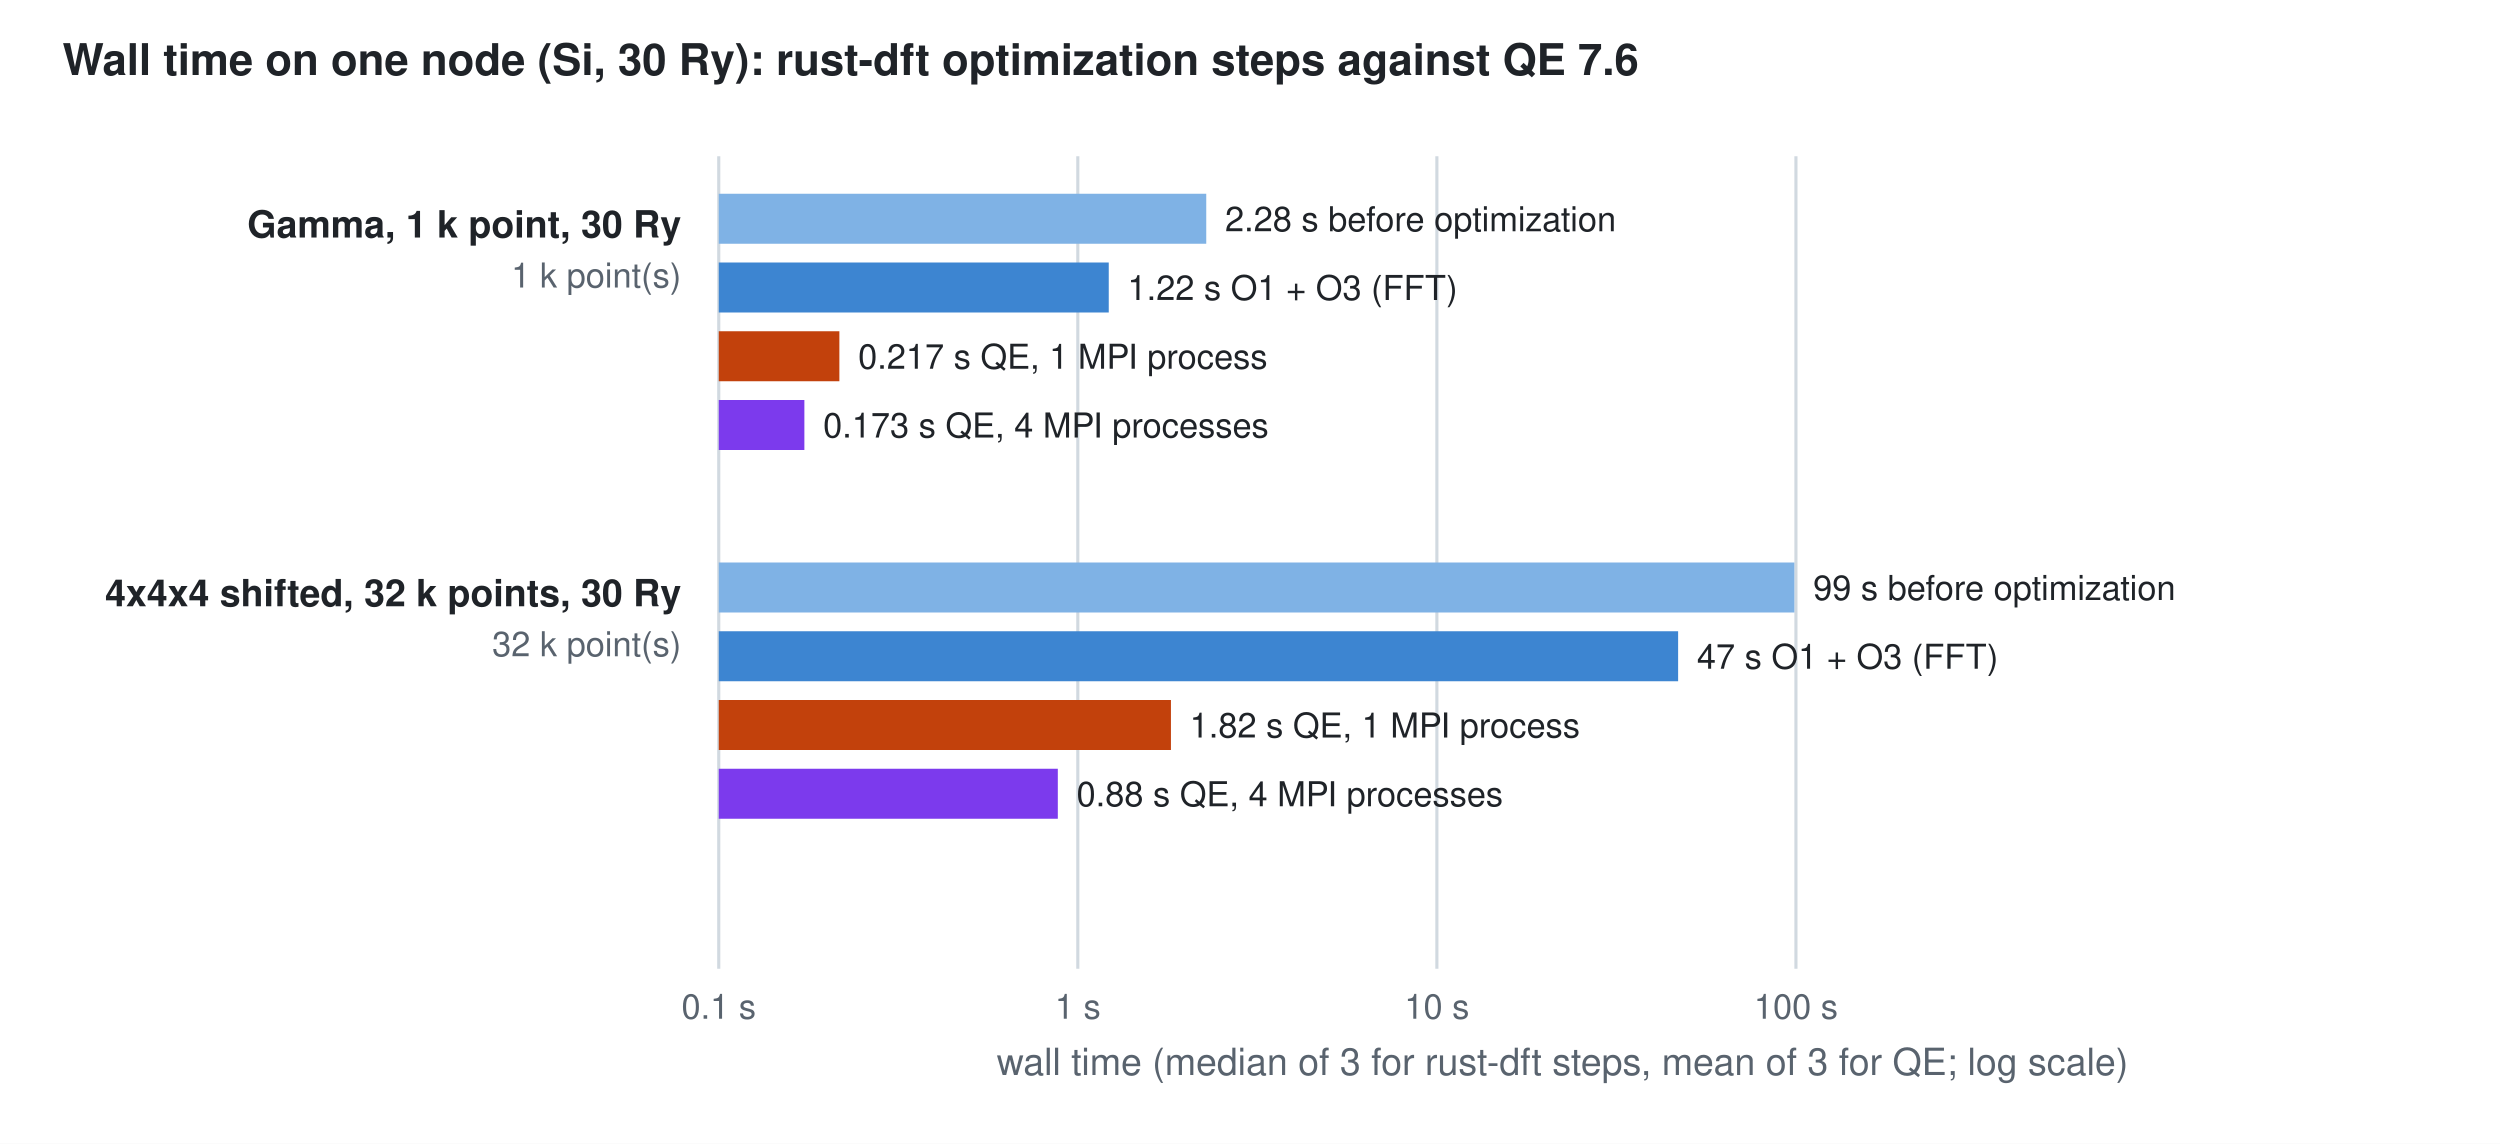
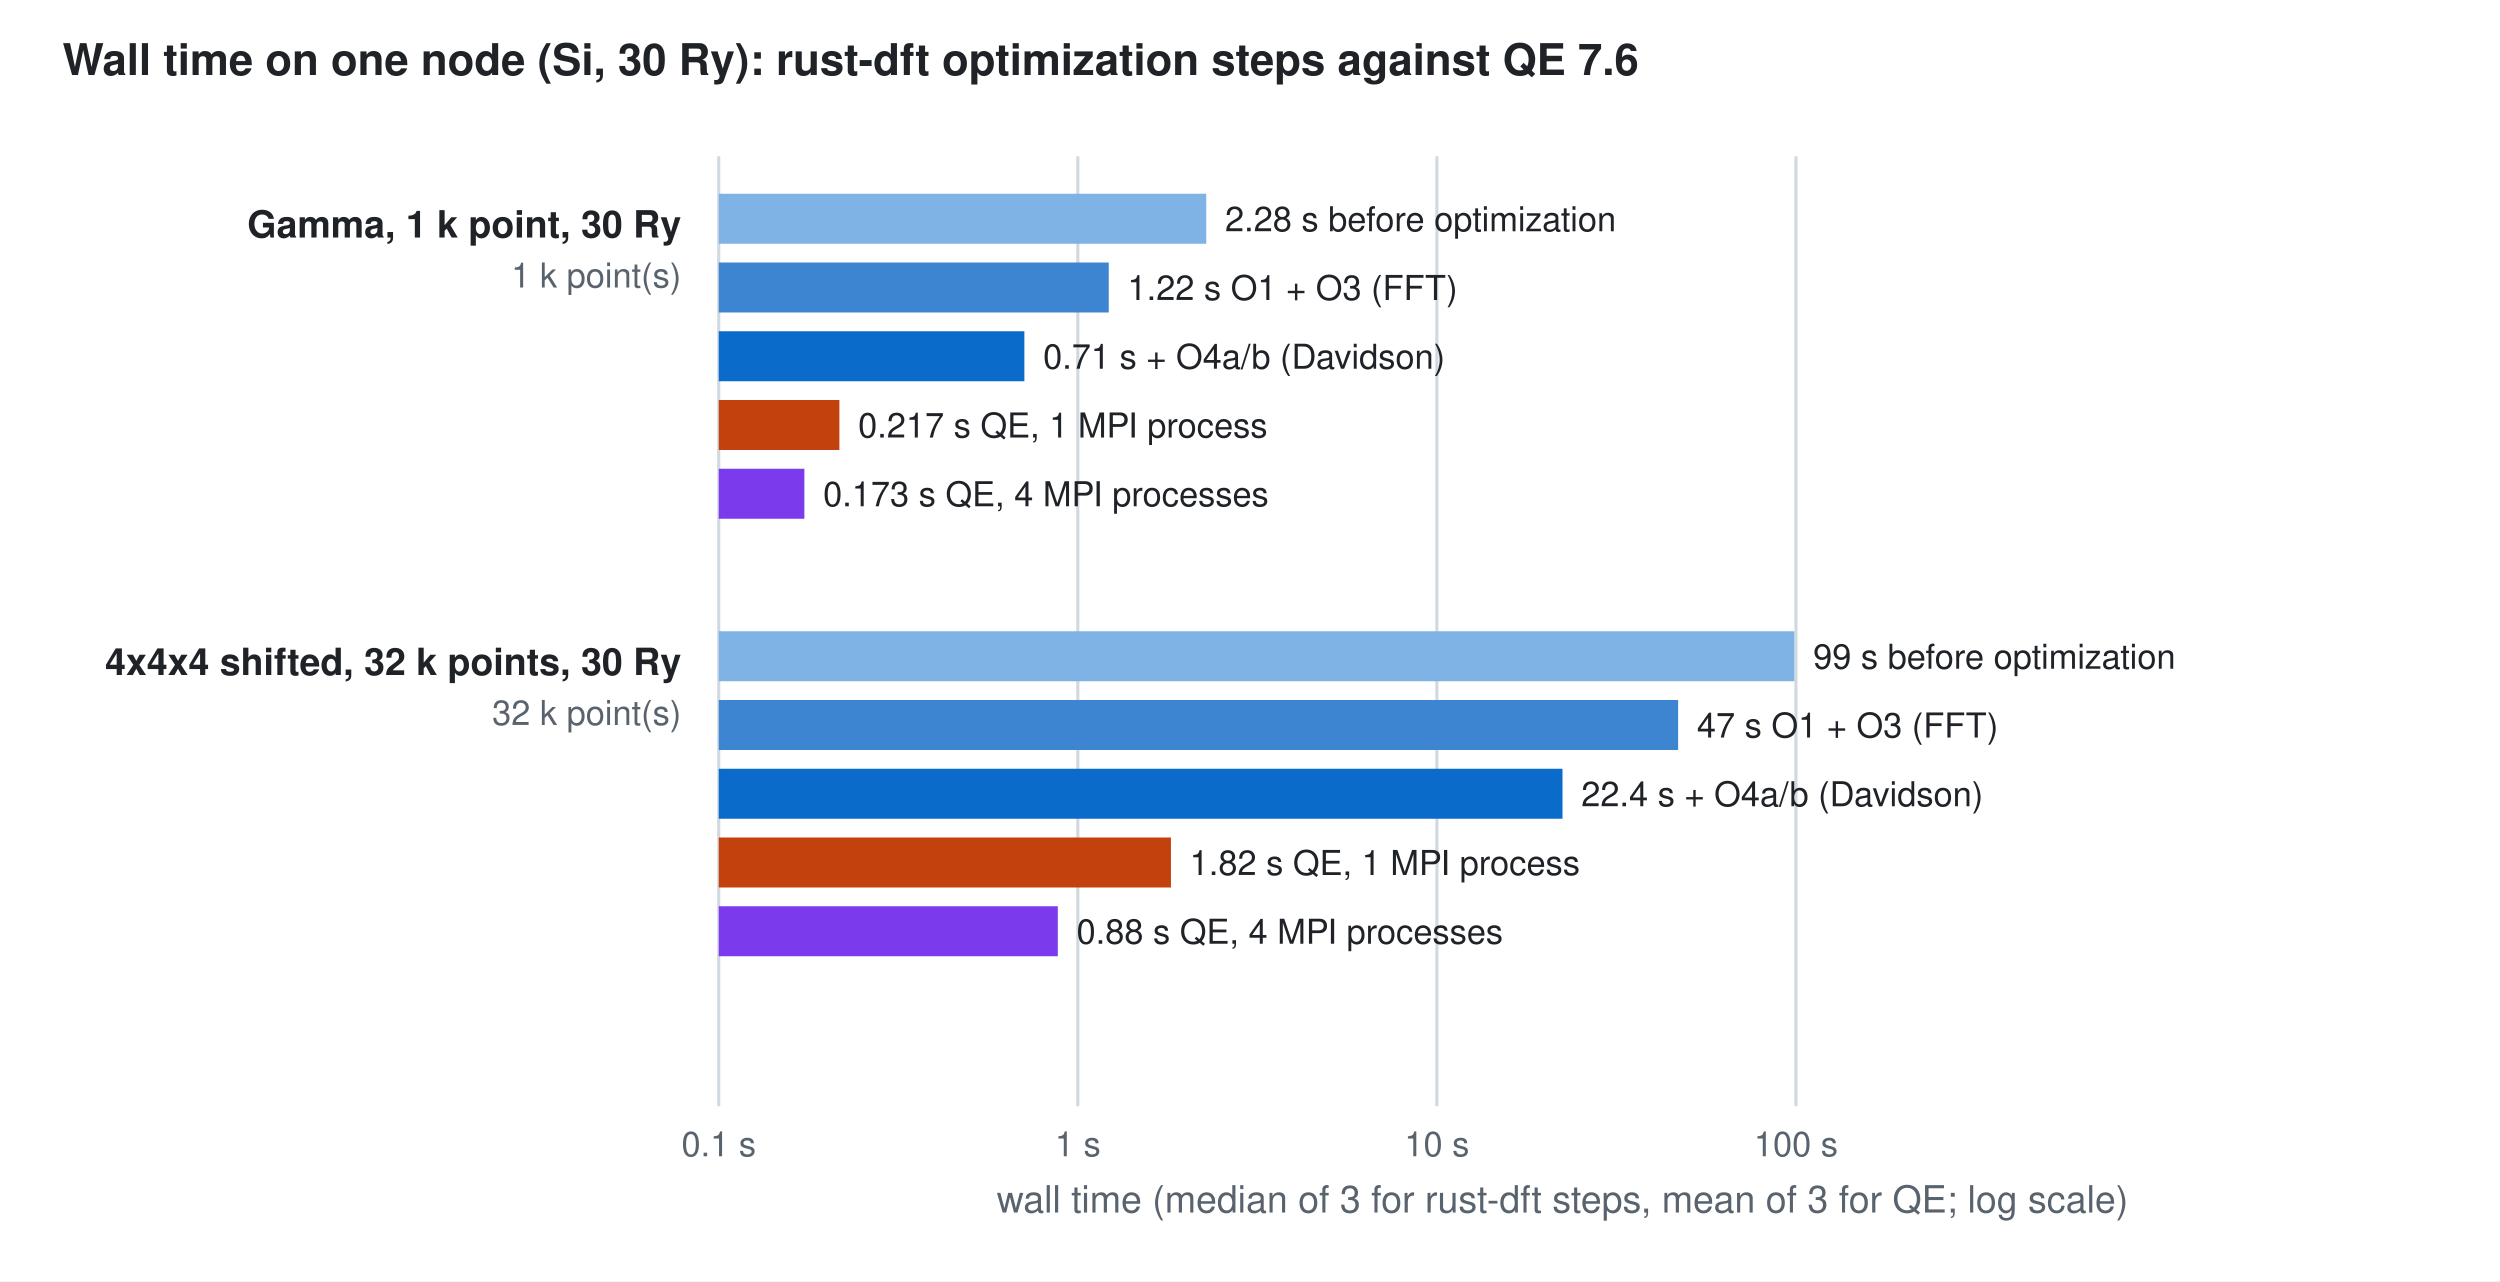
- <svg xmlns="http://www.w3.org/2000/svg" width="800" height="366" viewBox="0 0 800 366" role="img" aria-label="Wall time of rust-dft optimization steps and Quantum ESPRESSO 7.6 on the same node" font-family="Helvetica, Arial, sans-serif" font-size="12">
-   <rect width="800" height="366" fill="#ffffff" />
+ <svg xmlns="http://www.w3.org/2000/svg" width="800" height="410" viewBox="0 0 800 410" role="img" aria-label="Wall time of rust-dft optimization steps and Quantum ESPRESSO 7.6 on the same node" font-family="Helvetica, Arial, sans-serif" font-size="12">
+   <rect width="800" height="410" fill="#ffffff" />
  <text x="20.0" y="24.0" font-size="14" text-anchor="start" fill="#1f2328" font-weight="bold">Wall time on one node (Si, 30 Ry): rust-dft optimization steps against QE 7.6</text>
-   <line x1="230.0" y1="50" x2="230.0" y2="310" stroke="#d1d9e0" />
-   <text x="230.0" y="326.0" font-size="11" text-anchor="middle" fill="#59636e" font-weight="normal">0.1 s</text>
-   <line x1="344.9" y1="50" x2="344.9" y2="310" stroke="#d1d9e0" />
-   <text x="344.9" y="326.0" font-size="11" text-anchor="middle" fill="#59636e" font-weight="normal">1 s</text>
-   <line x1="459.8" y1="50" x2="459.8" y2="310" stroke="#d1d9e0" />
-   <text x="459.8" y="326.0" font-size="11" text-anchor="middle" fill="#59636e" font-weight="normal">10 s</text>
-   <line x1="574.7" y1="50" x2="574.7" y2="310" stroke="#d1d9e0" />
-   <text x="574.7" y="326.0" font-size="11" text-anchor="middle" fill="#59636e" font-weight="normal">100 s</text>
-   <text x="500.0" y="344.0" font-size="12" text-anchor="middle" fill="#59636e" font-weight="normal">wall time (median of 3 for rust-dft steps, mean of 3 for QE; log scale)</text>
+   <line x1="230.0" y1="50" x2="230.0" y2="354" stroke="#d1d9e0" />
+   <text x="230.0" y="370.0" font-size="11" text-anchor="middle" fill="#59636e" font-weight="normal">0.1 s</text>
+   <line x1="344.9" y1="50" x2="344.9" y2="354" stroke="#d1d9e0" />
+   <text x="344.9" y="370.0" font-size="11" text-anchor="middle" fill="#59636e" font-weight="normal">1 s</text>
+   <line x1="459.8" y1="50" x2="459.8" y2="354" stroke="#d1d9e0" />
+   <text x="459.8" y="370.0" font-size="11" text-anchor="middle" fill="#59636e" font-weight="normal">10 s</text>
+   <line x1="574.7" y1="50" x2="574.7" y2="354" stroke="#d1d9e0" />
+   <text x="574.7" y="370.0" font-size="11" text-anchor="middle" fill="#59636e" font-weight="normal">100 s</text>
+   <text x="500.0" y="388.0" font-size="12" text-anchor="middle" fill="#59636e" font-weight="normal">wall time (median of 3 for rust-dft steps, mean of 3 for QE; log scale)</text>
  <text x="218.0" y="76.0" font-size="12" text-anchor="end" fill="#1f2328" font-weight="bold">Gamma, 1 k point, 30 Ry</text>
  <text x="218.0" y="92.0" font-size="11" text-anchor="end" fill="#59636e" font-weight="normal">1 k point(s)</text>
  <rect x="230" y="62" width="156.0" height="16" fill="#7fb2e5" />
  <text x="392.0" y="74.0" font-size="11" text-anchor="start" fill="#1f2328" font-weight="normal">2.28 s  before optimization</text>
  <rect x="230" y="84" width="124.8" height="16" fill="#3d85d1" />
  <text x="360.8" y="96.0" font-size="11" text-anchor="start" fill="#1f2328" font-weight="normal">1.22 s  O1 + O3 (FFT)</text>
-   <rect x="230" y="106" width="38.6" height="16" fill="#c2410c" />
-   <text x="274.6" y="118.0" font-size="11" text-anchor="start" fill="#1f2328" font-weight="normal">0.217 s  QE, 1 MPI process</text>
-   <rect x="230" y="128" width="27.4" height="16" fill="#7c3aed" />
-   <text x="263.4" y="140.0" font-size="11" text-anchor="start" fill="#1f2328" font-weight="normal">0.173 s  QE, 4 MPI processes</text>
-   <text x="218.0" y="194.0" font-size="12" text-anchor="end" fill="#1f2328" font-weight="bold">4x4x4 shifted, 32 k points, 30 Ry</text>
-   <text x="218.0" y="210.0" font-size="11" text-anchor="end" fill="#59636e" font-weight="normal">32 k point(s)</text>
-   <rect x="230" y="180" width="344.2" height="16" fill="#7fb2e5" />
-   <text x="580.2" y="192.0" font-size="11" text-anchor="start" fill="#1f2328" font-weight="normal">99 s  before optimization</text>
-   <rect x="230" y="202" width="307.0" height="16" fill="#3d85d1" />
-   <text x="543.0" y="214.0" font-size="11" text-anchor="start" fill="#1f2328" font-weight="normal">47 s  O1 + O3 (FFT)</text>
-   <rect x="230" y="224" width="144.7" height="16" fill="#c2410c" />
-   <text x="380.7" y="236.0" font-size="11" text-anchor="start" fill="#1f2328" font-weight="normal">1.82 s  QE, 1 MPI process</text>
-   <rect x="230" y="246" width="108.5" height="16" fill="#7c3aed" />
-   <text x="344.5" y="258.0" font-size="11" text-anchor="start" fill="#1f2328" font-weight="normal">0.88 s  QE, 4 MPI processes</text>
+   <rect x="230" y="106" width="97.8" height="16" fill="#0b6bcb" />
+   <text x="333.8" y="118.0" font-size="11" text-anchor="start" fill="#1f2328" font-weight="normal">0.71 s  + O4a/b (Davidson)</text>
+   <rect x="230" y="128" width="38.6" height="16" fill="#c2410c" />
+   <text x="274.6" y="140.0" font-size="11" text-anchor="start" fill="#1f2328" font-weight="normal">0.217 s  QE, 1 MPI process</text>
+   <rect x="230" y="150" width="27.4" height="16" fill="#7c3aed" />
+   <text x="263.4" y="162.0" font-size="11" text-anchor="start" fill="#1f2328" font-weight="normal">0.173 s  QE, 4 MPI processes</text>
+   <text x="218.0" y="216.0" font-size="12" text-anchor="end" fill="#1f2328" font-weight="bold">4x4x4 shifted, 32 k points, 30 Ry</text>
+   <text x="218.0" y="232.0" font-size="11" text-anchor="end" fill="#59636e" font-weight="normal">32 k point(s)</text>
+   <rect x="230" y="202" width="344.2" height="16" fill="#7fb2e5" />
+   <text x="580.2" y="214.0" font-size="11" text-anchor="start" fill="#1f2328" font-weight="normal">99 s  before optimization</text>
+   <rect x="230" y="224" width="307.0" height="16" fill="#3d85d1" />
+   <text x="543.0" y="236.0" font-size="11" text-anchor="start" fill="#1f2328" font-weight="normal">47 s  O1 + O3 (FFT)</text>
+   <rect x="230" y="246" width="270.0" height="16" fill="#0b6bcb" />
+   <text x="506.0" y="258.0" font-size="11" text-anchor="start" fill="#1f2328" font-weight="normal">22.4 s  + O4a/b (Davidson)</text>
+   <rect x="230" y="268" width="144.7" height="16" fill="#c2410c" />
+   <text x="380.7" y="280.0" font-size="11" text-anchor="start" fill="#1f2328" font-weight="normal">1.82 s  QE, 1 MPI process</text>
+   <rect x="230" y="290" width="108.5" height="16" fill="#7c3aed" />
+   <text x="344.5" y="302.0" font-size="11" text-anchor="start" fill="#1f2328" font-weight="normal">0.88 s  QE, 4 MPI processes</text>
</svg>
